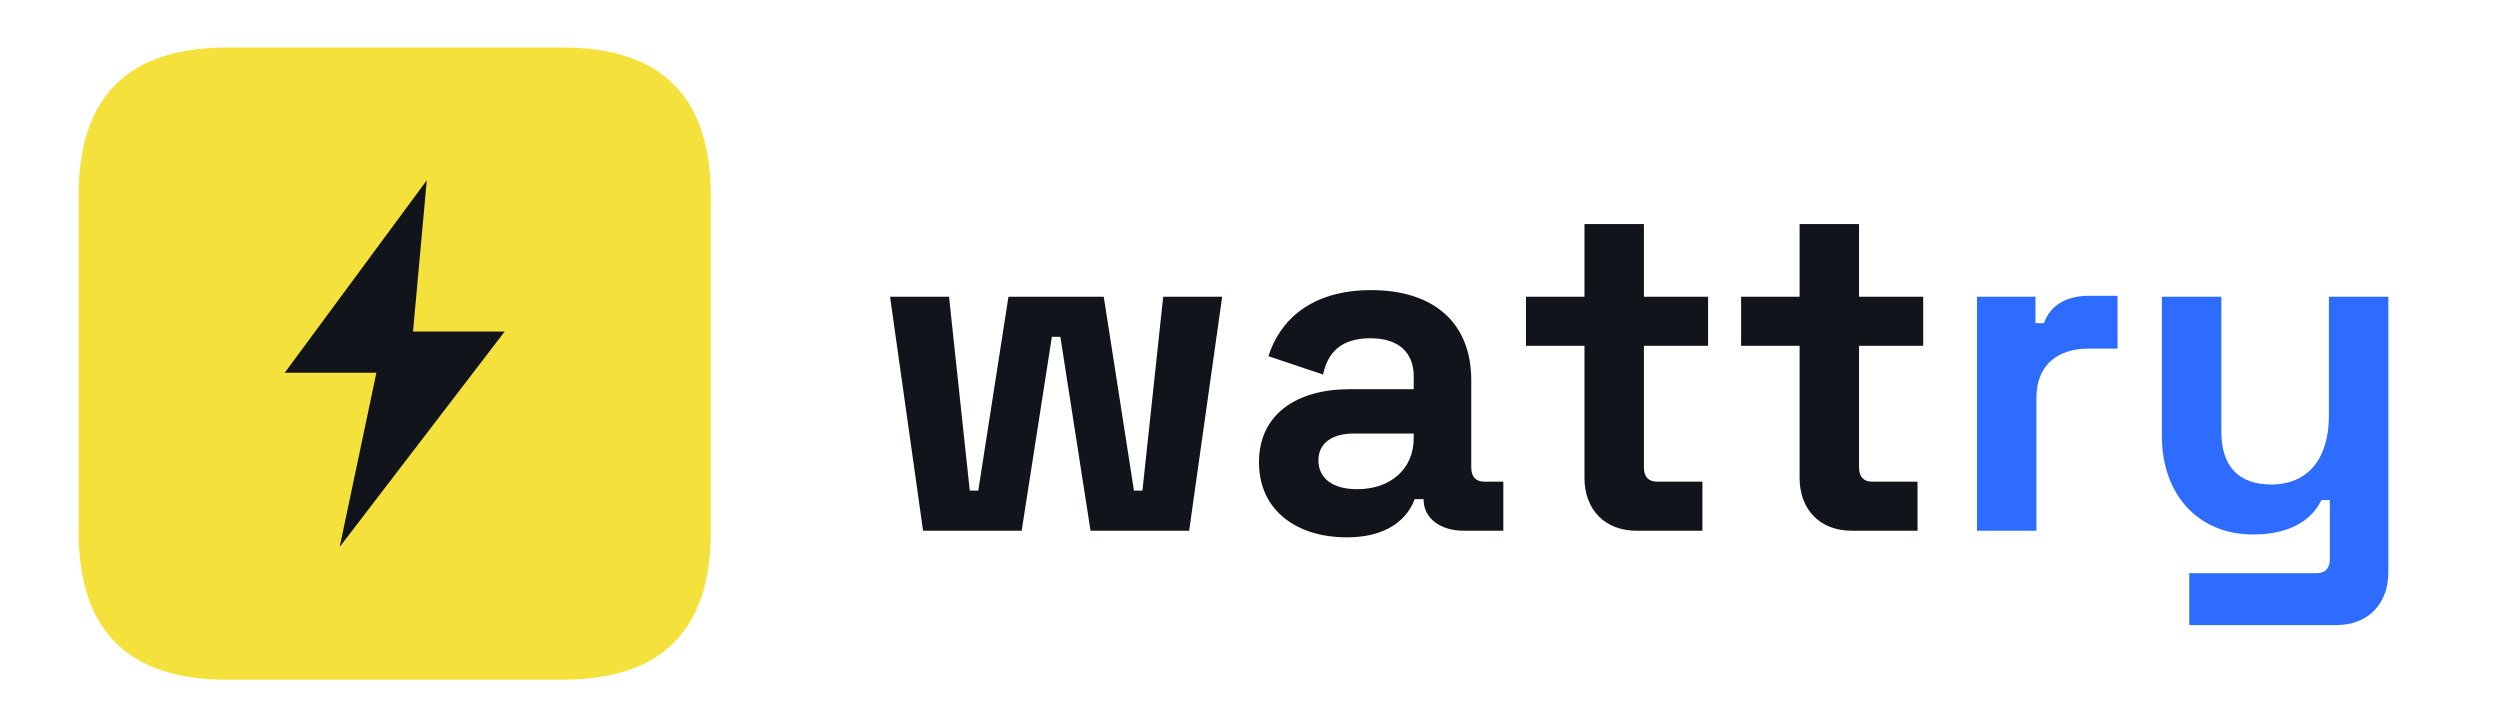
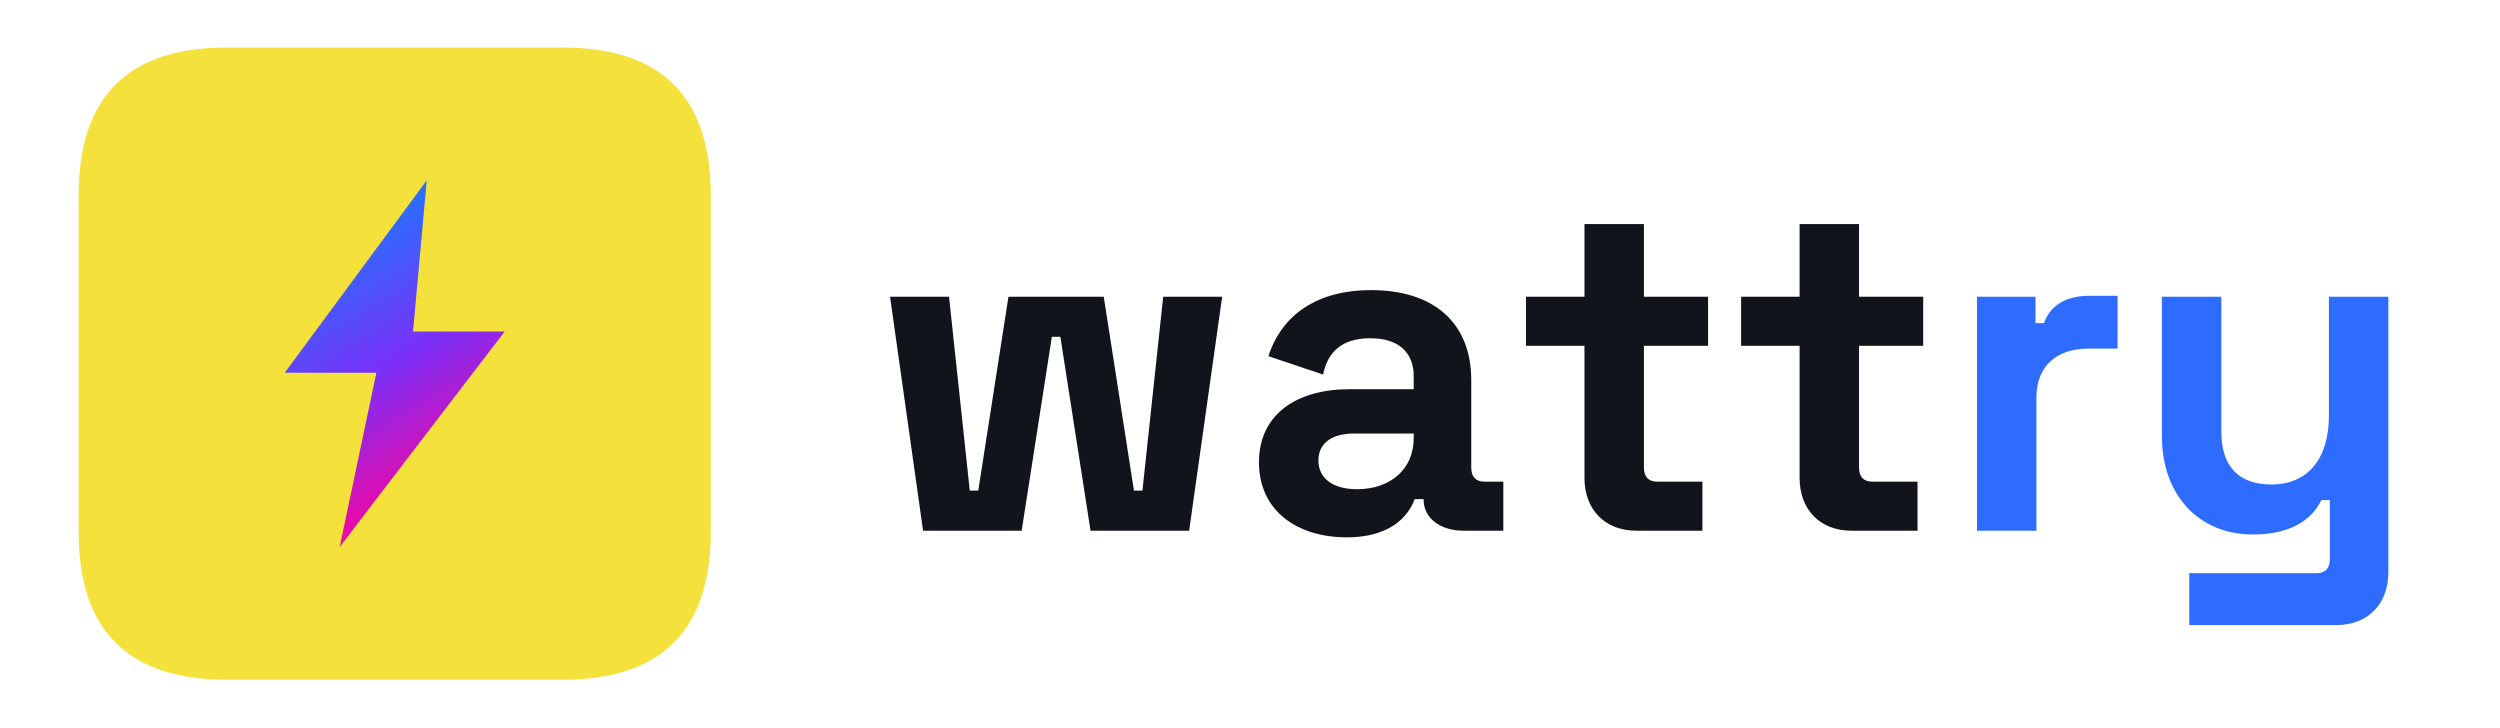
<svg xmlns="http://www.w3.org/2000/svg" viewBox="0 0 635.92 184.80" width="636" height="185" role="img" aria-label="wattry">
+   <defs>
+     <linearGradient id="g" gradientUnits="userSpaceOnUse" x1="72.42" y1="45.77" x2="128.38" y2="139.03">
+       <stop offset="0%" stop-color="#2E6BFF" />
+       <stop offset="20%" stop-color="#2E6BFF" />
+       <stop offset="50%" stop-color="#7b2ff7" />
+       <stop offset="80%" stop-color="#f107a3" />
+       <stop offset="100%" stop-color="#f107a3" />
+     </linearGradient>
+   </defs>
  <path d="M 0,37.627 Q 0,0 37.627,0 L 123.173,0 Q 160.8,0 160.8,37.627 L 160.8,123.173 Q 160.8,160.8 123.173,160.8 L 37.627,160.8 Q 0,160.8 0,123.173 Z" transform="translate(20.00,12.00)" fill="#F5E13C" />
-   <path d="M 108.56,45.77 L 72.42,94.73 L 95.74,94.73 L 86.41,139.03 L 128.38,84.24 L 105.06,84.24 Z" fill="#12141C" />
+   <path d="M 108.56,45.77 L 72.42,94.73 L 95.74,94.73 L 86.41,139.03 L 128.38,84.24 L 105.06,84.24 Z" fill="url(#g)" />
  <g transform="translate(221.60,134.91) scale(0.12,-0.12)">
    <path d="M110 0H319L383 411H401L465 0H674L744 496H619L575 85H557L493 496H291L227 85H209L165 496H40ZM1008 -14C1112 -14 1143 42 1152 67H1171V66C1171 26 1207 0 1256 0H1340V104H1300C1282 104 1272 114 1272 134V319C1272 443 1190 510 1060 510C931 510 866 445 842 370L958 331C967 376 995 408 1058 408C1122 408 1150 374 1150 328V300H1014C902 300 822 247 822 145C822 43 902 -14 1008 -14ZM1030 88C976 88 948 113 948 149C948 185 976 206 1023 206H1150V196C1150 130 1100 88 1030 88ZM1622 0H1762V104H1666C1648 104 1638 114 1638 134V392H1774V496H1638V650H1512V496H1388V392H1512V112C1512 44 1556 0 1622 0ZM2078 0H2218V104H2122C2104 104 2094 114 2094 134V392H2230V496H2094V650H1968V496H1844V392H1968V112C1968 44 2012 0 2078 0Z" fill="#12141C" />
    <path d="M2344 0H2470V282C2470 352 2516 386 2580 386H2642V498H2582C2536 498 2500 480 2486 440H2468V496H2344ZM2794 -200H3106C3172 -200 3216 -156 3216 -88V496H3090V244C3090 152 3045 98 2968 98C2900 98 2862 135 2862 210V496H2736V200C2736 77 2813 -8 2929 -8C3018 -8 3058 31 3074 65H3092V-60C3092 -80 3082 -90 3064 -90H2794Z" fill="#2E6BFF" />
  </g>
</svg>
